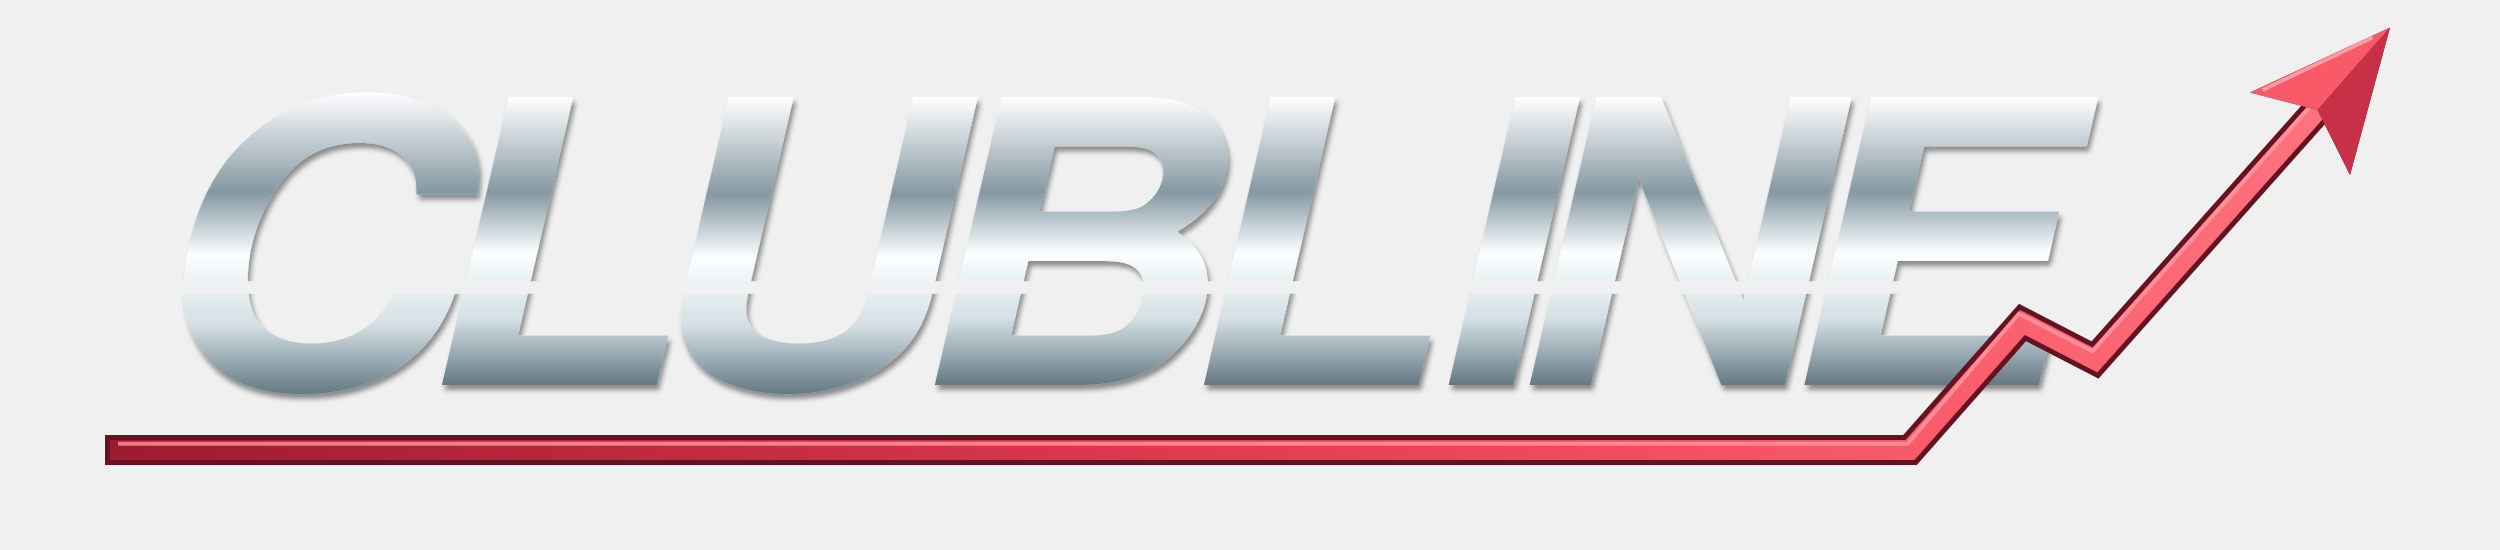
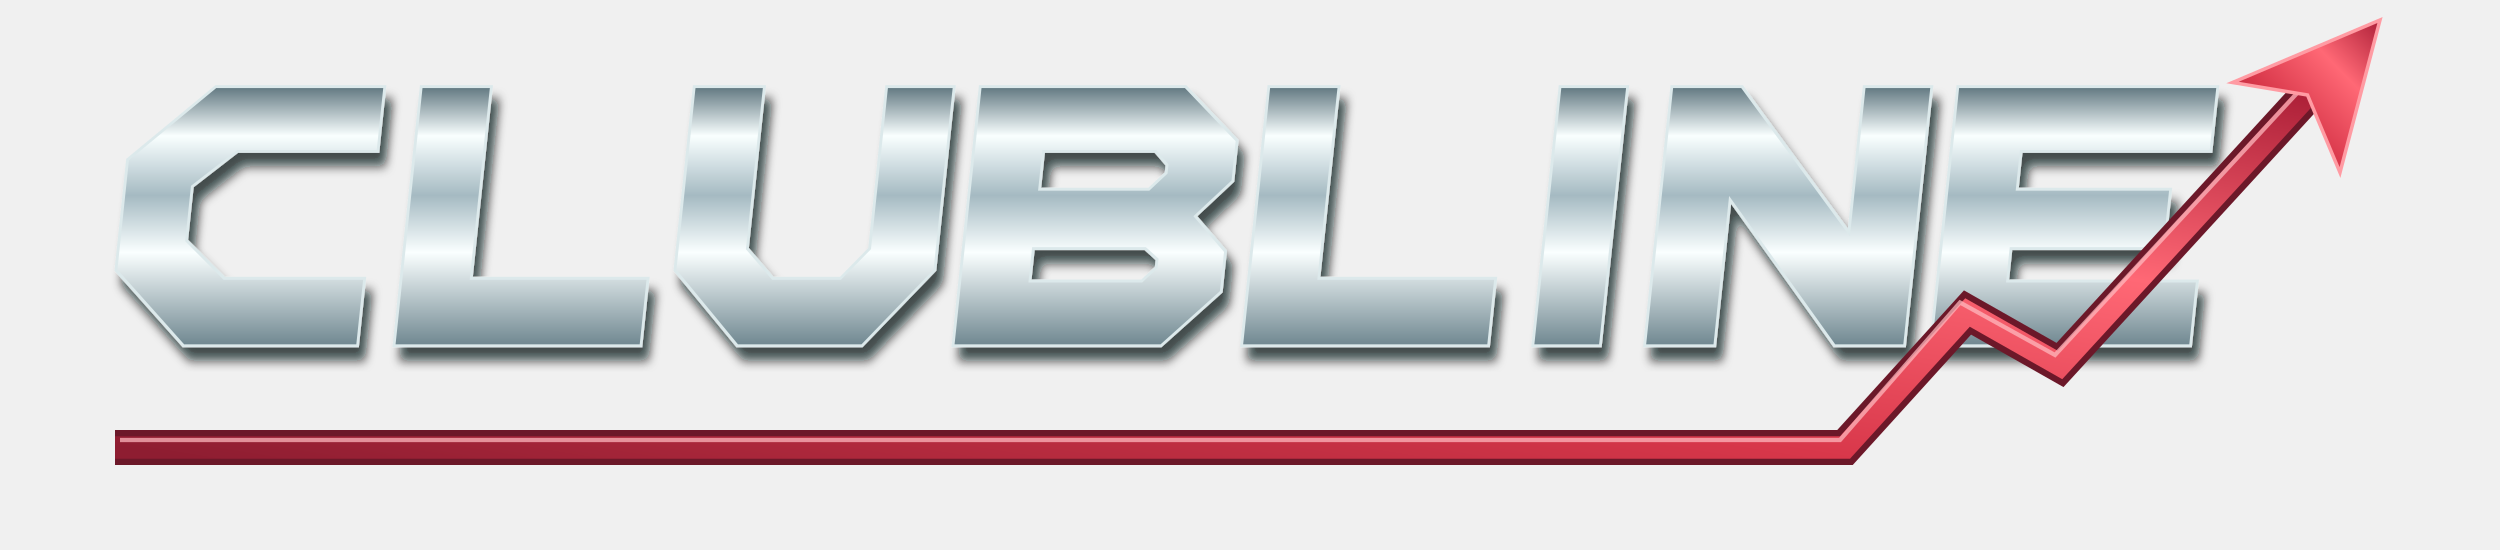
<svg xmlns="http://www.w3.org/2000/svg" viewBox="0 0 1000 220">
  <defs>
-     <linearGradient id="steel" x1="0%" y1="0%" x2="0%" y2="100%">
-       <stop offset="0" stop-color="#637985" />
-       <stop offset=".23" stop-color="#d4e0e4" />
-       <stop offset=".46" stop-color="#fbfeff" />
-       <stop offset=".67" stop-color="#8498a3" />
-       <stop offset="1" stop-color="#ffffff" />
+     <linearGradient id="steel" x1="0" y1="0" x2="0" y2="1" gradientUnits="objectBoundingBox">
+       <stop stop-color="#607780" />
+       <stop offset=".19" stop-color="#f9ffff" />
+       <stop offset=".42" stop-color="#a5bac2" />
+       <stop offset=".64" stop-color="#faffff" />
+       <stop offset="1" stop-color="#6f8790" />
    </linearGradient>
-     <linearGradient id="signal" x1="50" y1="180" x2="950" y2="10" gradientUnits="userSpaceOnUse">
-       <stop offset="0" stop-color="#9d1b30" />
-       <stop offset=".38" stop-color="#d83349" />
-       <stop offset=".67" stop-color="#f64f60" />
-       <stop offset="1" stop-color="#ff7680" />
+     <linearGradient id="red" x1="0" y1="1" x2="1" y2="0">
+       <stop stop-color="#8e1d31" />
+       <stop offset=".38" stop-color="#d8374a" />
+       <stop offset=".7" stop-color="#ff6875" />
+       <stop offset="1" stop-color="#ad2038" />
    </linearGradient>
-     <filter id="lift" x="-10%" y="-20%" width="125%" height="150%">
-       <feDropShadow dx="1" dy="2" stdDeviation="1" flood-color="#02070b" flood-opacity=".42" />
+     <filter id="shadow">
+       <feDropShadow dx="3" dy="5" stdDeviation="2" flood-color="#050b10" flood-opacity=".72" />
    </filter>
-     <linearGradient id="blade" x1="0" y1="0" x2="0" y2="1">
-       <stop stop-color="#ffffff" />
-       <stop offset=".45" stop-color="#dce5e8" />
-       <stop offset="1" stop-color="#8499a3" />
-     </linearGradient>
-     <mask id="cut">
-       <rect width="1000" height="220" fill="white" />
-       <path d="M0 115H860" stroke="black" stroke-width="5" />
-     </mask>
  </defs>
-   <g fill="url(#steel)" mask="url(#cut)" filter="url(#lift)">
-     <g transform="translate(55 154) scale(1.0898 1)">
-       <path d="M789 482C792 509 793 520 793 532C793 622 734 697 642 725C608 736 571 741 533 741C410 741 303 688 221 587C151 499 107 364 107 235C107 129 158 41 241 4C282 -14 330 -23 382 -23C564 -23 698 78 742 249H599C570 157 499 105 403 105C339 105 289 133 271 177C261 202 256 232 256 264C256 347 282 434 327 504C374 578 435 613 516 613C570 613 610 595 631 560C644 540 648 521 648 482Z" transform="translate(0.00 0) scale(0.158 -0.158)" />
-       <path d="M385 729H235L80 0H579L606 125H257Z" transform="translate(99.08 0) scale(0.158 -0.158)" />
-       <path d="M659 729 554 235C535 145 485 105 393 105C316 105 271 136 271 190C271 205 273 219 276 235L381 729H231L130 255C126 234 123 214 121 196C120 185 119 176 119 167C119 87 163 26 242 -2C281 -16 323 -23 366 -23C454 -23 536 3 597 51C654 96 686 152 704 235L809 729Z" transform="translate(180.61 0) scale(0.158 -0.158)" />
-       <path d="M82 0H410C494 0 553 16 605 53C657 91 697 150 711 212C714 227 716 242 716 255C716 310 696 348 645 388C722 438 762 501 762 571C762 610 747 649 722 676C686 712 636 729 562 729H237ZM325 439 360 604H524C579 604 603 591 611 558C612 553 613 548 613 542C613 517 603 490 585 471C563 446 541 439 489 439ZM259 125 299 314H477C529 314 555 300 565 269C567 261 568 253 568 245C568 220 559 192 545 171C522 137 494 125 437 125Z" transform="translate(279.69 0) scale(0.158 -0.158)" />
-       <path d="M385 729H235L80 0H579L606 125H257Z" transform="translate(378.77 0) scale(0.158 -0.158)" />
-       <path d="M368 729H218L63 0H213Z" transform="translate(471.30 0) scale(0.158 -0.158)" />
-       <path d="M816 729H674L565 214L373 729H223L68 0H210L321 523L513 0H661Z" transform="translate(500.23 0) scale(0.158 -0.158)" />
-       <path d="M296 314H645L671 439H322L357 604H735L762 729H234L79 0H624L651 125H256Z" transform="translate(599.30 0) scale(0.158 -0.158)" />
-     </g>
+   <g transform="translate(55 26) skewX(-6) scale(1.04 1.08)" fill="url(#steel)" stroke="#dce9eb" stroke-width="1.1" fill-rule="evenodd" filter="url(#shadow)">
+     <path d="M96 8H31L0 35V76L29 104H96V79H42L26 65V45L42 32H96Z" transform="translate(0 0)" />
+     <path d="M0 8H27V79H95V104H0Z" transform="translate(110 0)" />
+     <path d="M0 8H27V68L38 79H64L74 68V8H100V76L75 104H27L0 76Z" transform="translate(215 0)" />
+     <path d="M0 8H79L101 28V43L88 56L101 69V84L80 104H0ZM27 32V46H69L75 40V37L70 32ZM27 68V80H70L75 75V72L70 68Z" transform="translate(325 0)" />
+     <path d="M0 8H27V79H95V104H0Z" transform="translate(436 0)" />
+     <path d="M7 8H33V104H7Z" transform="translate(541 0)" />
+     <path d="M0 104V8H27L74 62V8H100V104H73L27 50V104Z" transform="translate(591 0)" />
+     <path d="M0 8H100V32H27V46H86V68H27V80H100V104H0Z" transform="translate(701 0)" />
  </g>
-   <path d="M48 180H764L809 129L838 144L927 44" fill="none" stroke="#651222" stroke-width="12" stroke-linecap="square" stroke-linejoin="miter" />
-   <path d="M48 180H764L809 129L838 144L927 44" fill="none" stroke="url(#signal)" stroke-width="8" stroke-linecap="square" stroke-linejoin="miter" />
-   <path d="M48 177.5H763L807.5 125.5L837 140.5L925 41.5" fill="none" stroke="#ff9aa1" stroke-width="1.6" stroke-linecap="square" stroke-linejoin="miter" opacity=".78" />
-   <path d="M900 37L956 11L940 70L927 44Z" fill="#891b2c" />
-   <path d="M900 37L956 11L927 44Z" fill="#f85a68" />
-   <path d="M927 44L956 11L940 70Z" fill="#c73046" />
-   <path d="M905 36L949 15" fill="none" stroke="#ffc0c3" stroke-width="1.5" opacity=".65" />
+   <path d="M46 179H738L787 125L824 146L923 38" fill="none" stroke="#6c1829" stroke-width="14" stroke-linejoin="miter" />
+   <path d="M46 179H738L787 125L824 146L923 38" fill="none" stroke="url(#red)" stroke-width="9" stroke-linejoin="miter" />
+   <path d="M48 176H736L784 121L822 142L920 36" fill="none" stroke="#ffbbc0" stroke-width="1.7" opacity=".72" />
+   <path d="M893 33L952 8L936 69L923 38Z" fill="url(#red)" stroke="#ff9ba3" stroke-width="1.4" />
</svg>
